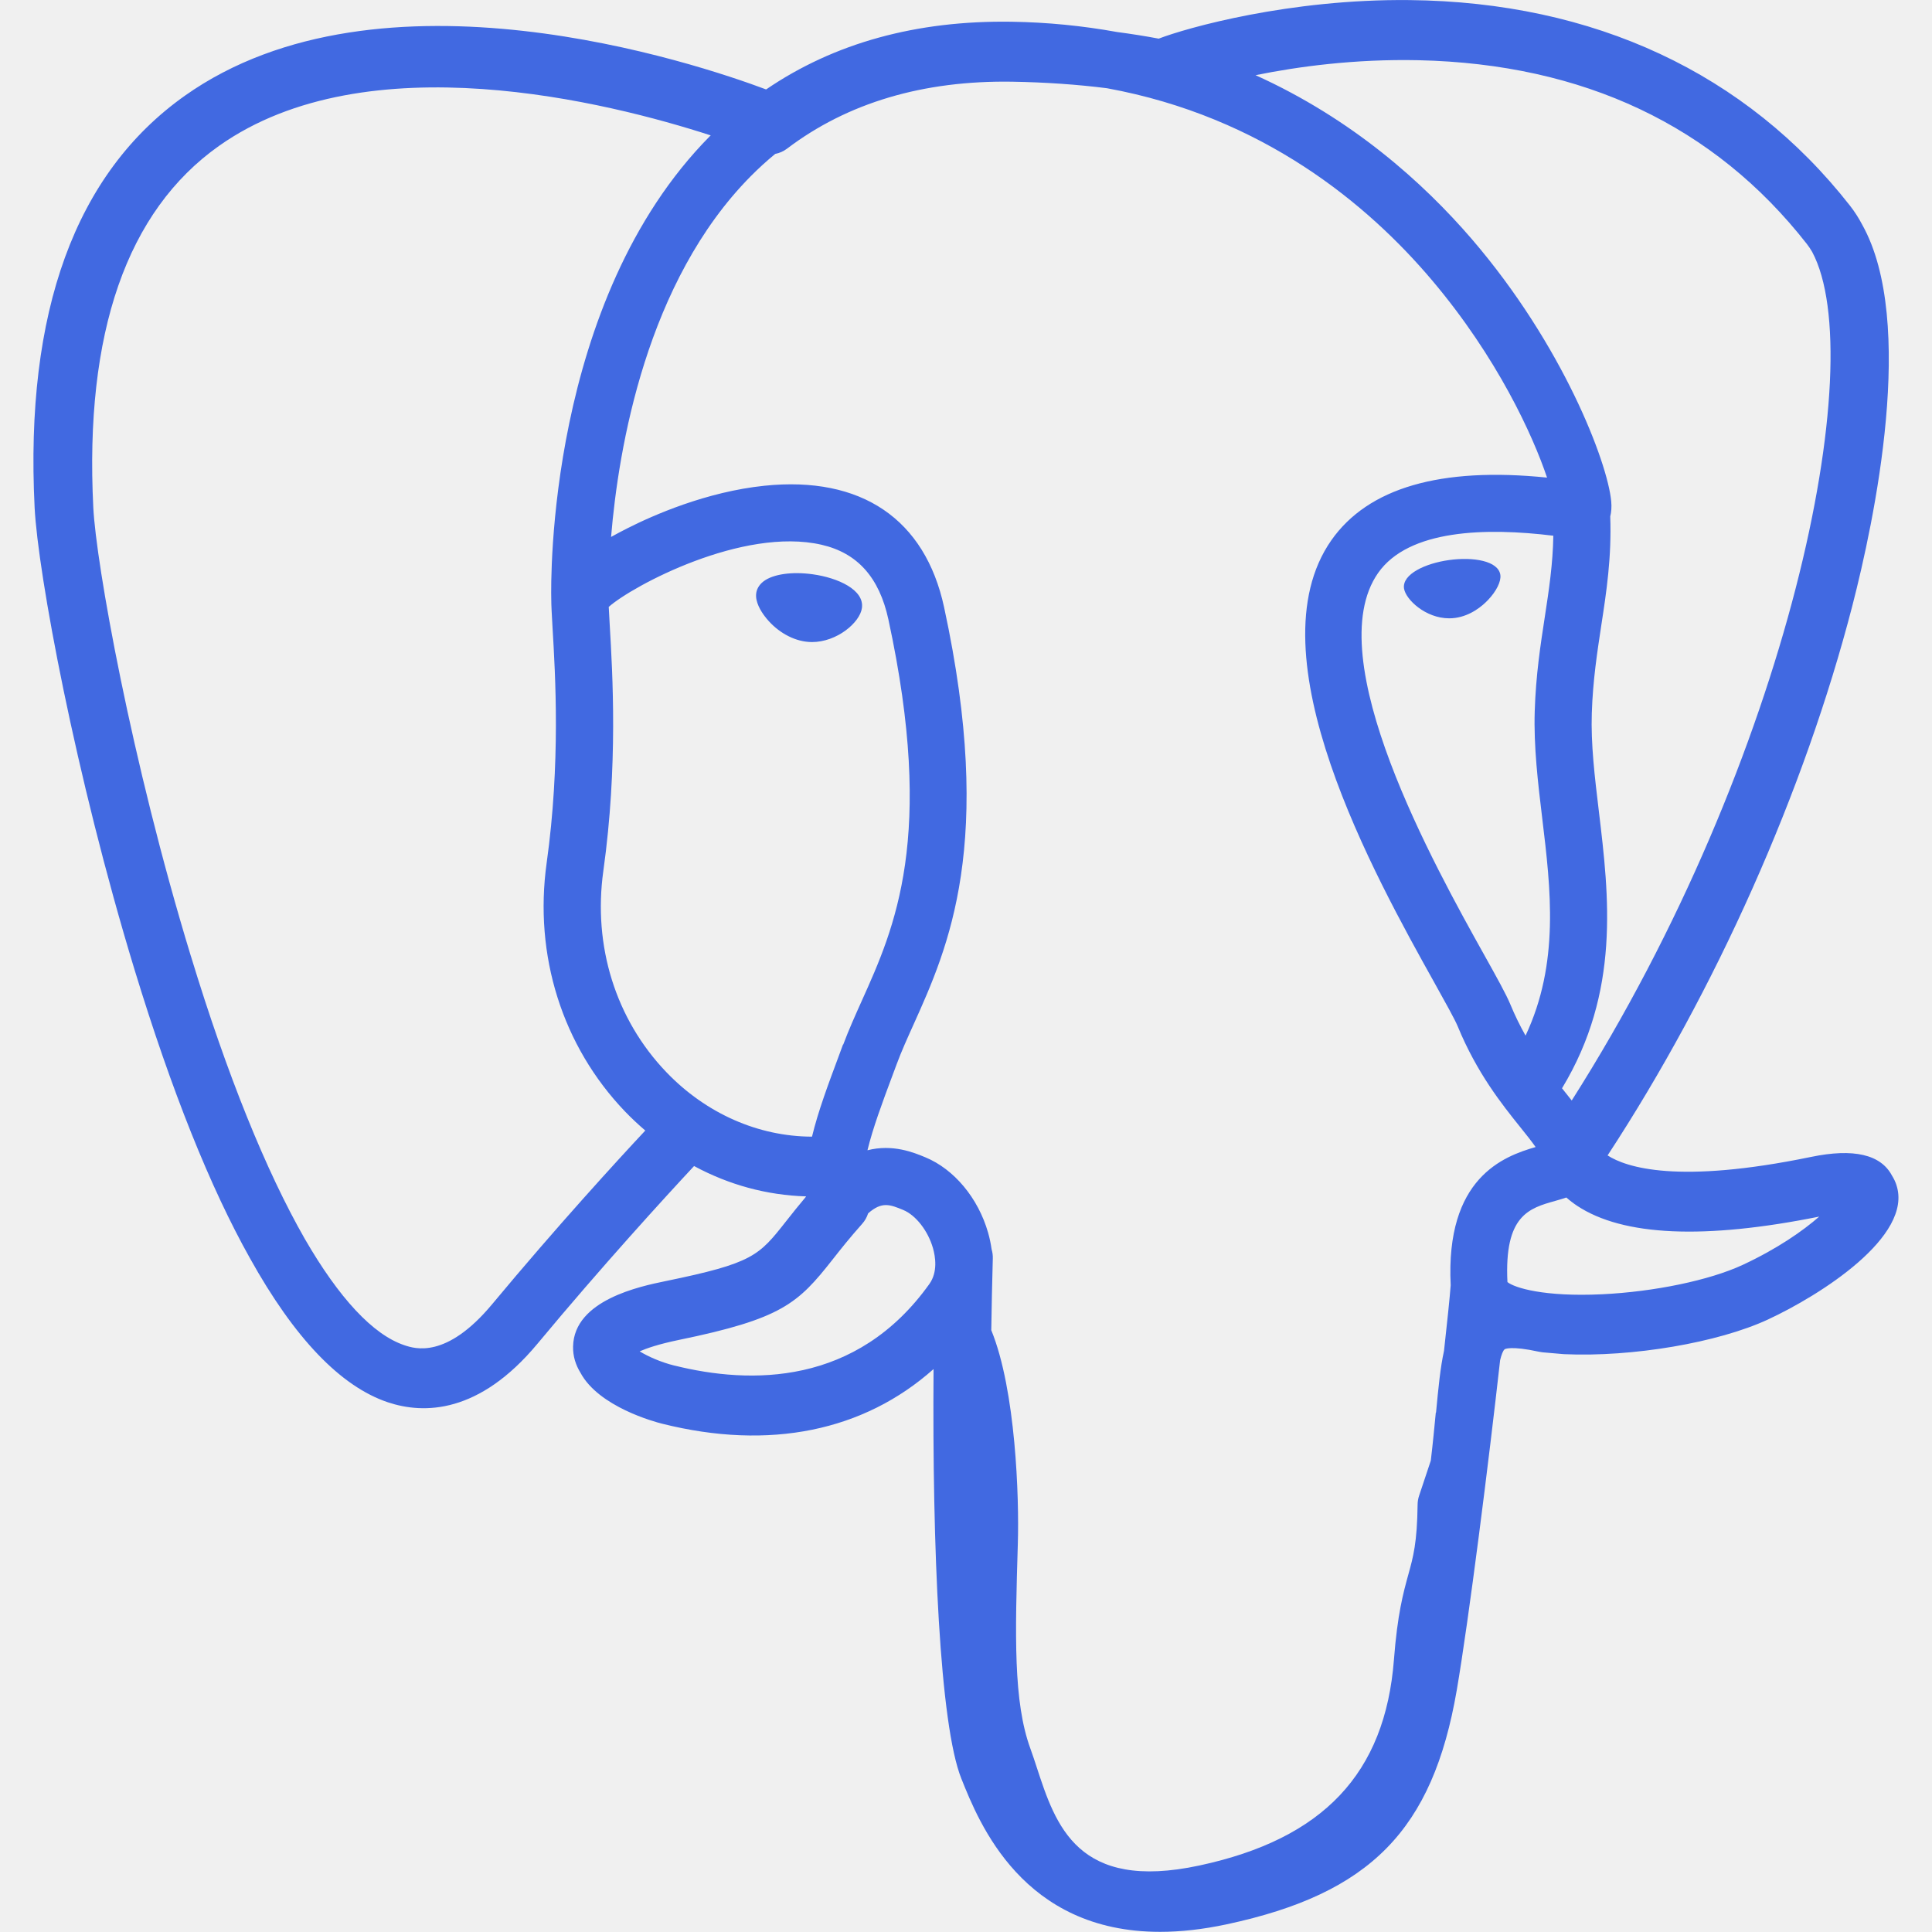
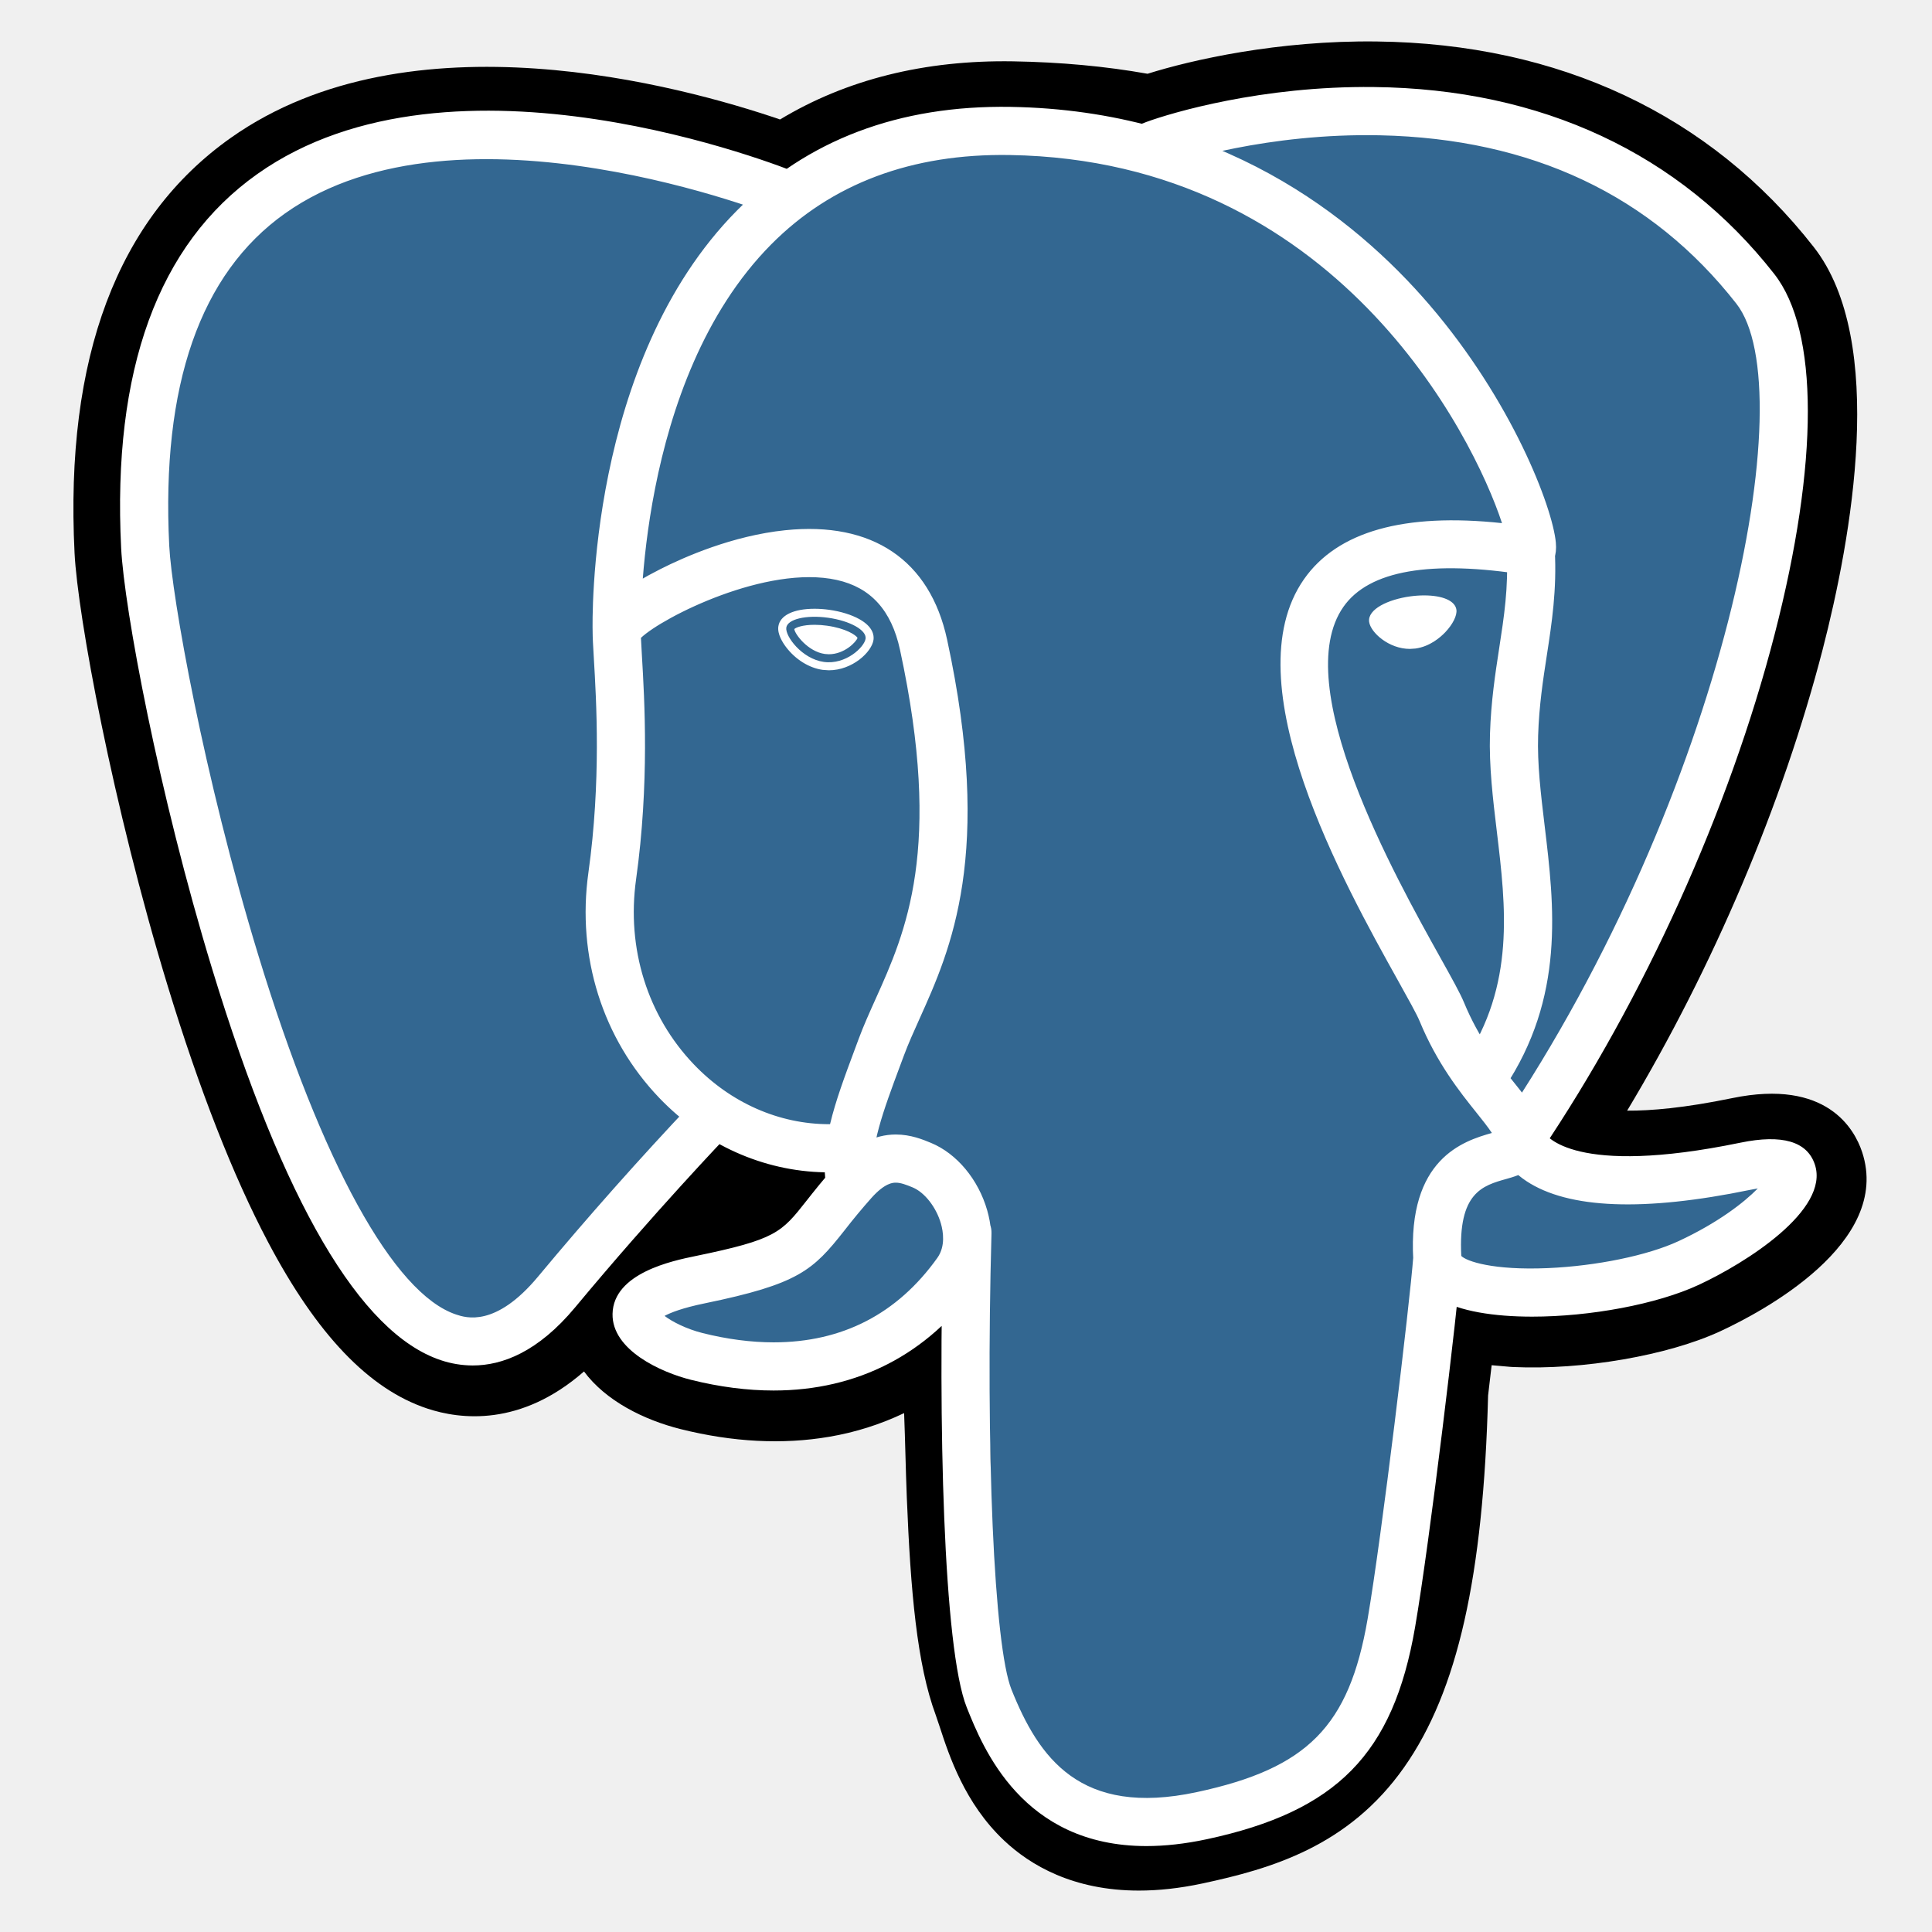
- <svg xmlns="http://www.w3.org/2000/svg" fill="#4169E1" role="img" viewBox="0 0 24 24">
-   <path d="M23.559 14.723a.527.527 0 0 0-.056-.119c-.139-.263-.477-.342-1.007-.232-1.653.341-2.293.131-2.526-.019 1.342-2.048 2.445-4.522 3.041-6.83.271-1.051.798-3.524.122-4.732a1.564 1.564 0 0 0-.151-.235C21.693.909 19.801.025 17.51.001c-1.495-.016-2.771.346-3.116.479a9.449 9.449 0 0 0-.516-.082 8.044 8.044 0 0 0-1.311-.128c-1.182-.018-2.204.264-3.05.841-.857-.321-4.789-1.645-7.222.079C.936 2.153.309 3.873.43 6.304c.041.818.507 3.334 1.242 5.744.46 1.506.939 2.702 1.433 3.582.553.994 1.126 1.593 1.714 1.79.447.149 1.133.144 1.858-.728.801-.964 1.59-1.826 1.945-2.207.435.235.906.362 1.39.377a.057.057 0 0 0 0.0.004 11.031 11.031 0 0 0-.247.305c-.339.43-.409.52-1.5.744-.31.064-1.134.234-1.146.811-.003.122.033.231.092.327.227.423.922.61 1.015.633 1.335.334 2.504.092 3.371-.679-.017 2.231.077 4.417.345 5.087.221.553.762 1.905 2.469 1.904.251 0 .526-.029.83-.094 1.782-.382 2.556-1.17 2.855-2.906.15-.871.402-2.875.539-4.101.017-.07.036-.121.057-.136.001-.001.07-.047.427.031a.367.367 0 0 0 .044.007l.254.022.015.001c.847.038 1.911-.143 2.531-.431.644-.299 1.806-1.032 1.595-1.67zM2.371 11.877c-.744-2.436-1.178-4.885-1.212-5.572-.109-2.171.417-3.683 1.562-4.493 1.837-1.299 4.84-.541 6.108-.13-.003.003-.007.006-.01.009-2.024 2.044-1.976 5.536-1.971 5.75-0.0.082.007.199.016.359.035.587.1 1.68-.073 2.918-.161 1.15.194 2.276.973 3.089.081.084.165.163.252.237-.347.371-1.1 1.193-1.903 2.158-.568.682-.96.552-1.089.509-.392-.131-.813-.587-1.238-1.322-.48-.839-.964-2.032-1.415-3.513zm6.007 5.087c-.171-.043-.327-.113-.432-.177.089-.039.237-.09.483-.141 1.283-.264 1.482-.451 1.914-1.0.099-.126.212-.269.367-.443a.355.355 0 0 0 .074-.13c.171-.151.272-.11.437-.042.156.065.308.26.369.475.029.102.062.294-.045.444-.904 1.266-2.222 1.249-3.168 1.013zm2.094-3.988-.052.141c-.133.357-.257.688-.333 1.003-.667-.002-1.317-.287-1.81-.802-.628-.655-.913-1.566-.782-2.5.183-1.308.115-2.447.079-3.059-.005-.086-.009-.161-.012-.22.296-.262 1.666-.996 2.643-.772.446.102.718.406.831.928.585 2.704.077 3.831-.33 4.736-.084.187-.163.363-.231.545zm7.364 4.572c-.017.177-.036.376-.062.596l-.146.438a.355.355 0 0 0-.018.108c-.006.475-.054.649-.115.869-.063.229-.135.489-.179 1.058-.11 1.414-.878 2.227-2.417 2.557-1.516.325-1.784-.497-2.021-1.222a6.582 6.582 0 0 0-.077-.227c-.215-.586-.191-1.412-.157-2.555.017-.561-.025-1.901-.33-2.646.004-.293.011-.591.019-.892a.353.353 0 0 0-.015-.113 1.493 1.493 0 0 0-.044-.208c-.123-.428-.421-.787-.78-.935-.142-.059-.404-.167-.718-.087.067-.276.183-.588.309-.925l.053-.142c.059-.16.134-.326.213-.501.426-.948 1.011-2.245.377-5.177-.237-1.098-1.03-1.634-2.232-1.51-.721.075-1.38.365-1.709.532a5.672 5.672 0 0 0-.196.104c.092-1.106.439-3.174 1.736-4.482a4.031 4.031 0 0 1 .303-.276.353.353 0 0 0 .145-.064c.752-.571 1.694-.851 2.802-.833.409.007.802.034 1.174.081 1.939.354 3.244 1.447 4.036 2.383.814.962 1.255 1.931 1.431 2.454-1.323-.135-2.223.127-2.68.779-.993 1.419.543 4.173 1.281 5.496.135.243.252.452.289.541.24.583.551.971.779 1.255.07.087.137.171.189.245-.401.116-1.121.383-1.055 1.717-.012.156-.042.447-.083.815-.046.208-.07.46-.099.766zm.89-1.621c-.041-.832.269-.918.597-1.01a2.857 2.857 0 0 0 .135-.041 1.202 1.202 0 0 0 .134.103c.57.377 1.582.421 3.007.134-.202.177-.519.399-.953.601-.41.19-1.096.333-1.747.364-.72.034-1.086-.081-1.172-.151zm.57-9.271c-.006.351-.054.669-.105 1.002-.055.358-.112.727-.126 1.176-.014.437.04.891.093 1.33.107.887.216 1.8-.207 2.701a3.527 3.527 0 0 1-.188-.386c-.053-.128-.167-.333-.325-.616-.616-1.104-2.057-3.69-1.319-4.745.38-.543 1.341-.566 2.178-.463zm.228 7.014a12.376 12.376 0 0 0-.085-.107l-.035-.044c.726-1.2.584-2.386.458-3.438-.052-.432-.101-.84-.088-1.223.013-.406.067-.754.118-1.091.064-.415.129-.844.111-1.351.013-.053.019-.116.012-.19-.046-.485-.6-1.938-1.729-3.253-.608-.707-1.49-1.497-2.689-2.039.525-.107 1.233-.203 2.024-.186 2.051.046 3.675.814 4.824 2.282a.908.908 0 0 1 .067.1c.723 1.356-.276 6.275-2.987 10.54zm-8.817-6.116c-.025.179-.309.422-.621.422a.582.582 0 0 1-.081-.006c-.187-.026-.377-.144-.506-.316-.046-.06-.12-.178-.105-.284.005-.04.026-.099.092-.149.118-.089.352-.123.61-.087.316.044.643.194.611.419zm7.931-.411c.011.079-.049.201-.153.31-.068.072-.212.196-.408.223a.546.546 0 0 1-.075.005c-.293 0-.541-.234-.561-.372-.024-.176.264-.311.561-.352.297-.041.611.009.636.185z" />
+ <svg xmlns="http://www.w3.org/2000/svg" viewBox="0 0 128 128">
+   <path d="M93.809 92.112c.785-6.533.55-7.492 5.416-6.433l1.235.108c3.742.17 8.637-.602 11.513-1.938 6.191-2.873 9.861-7.668 3.758-6.409-13.924 2.873-14.881-1.842-14.881-1.842 14.703-21.815 20.849-49.508 15.543-56.287-14.47-18.489-39.517-9.746-39.936-9.52l-.134.025c-2.751-.571-5.83-.912-9.289-.968-6.301-.104-11.082 1.652-14.709 4.402 0 0-44.683-18.409-42.604 23.151.442 8.841 12.672 66.898 27.26 49.362 5.332-6.412 10.484-11.834 10.484-11.834 2.558 1.699 5.622 2.567 8.834 2.255l.249-.212c-.078.796-.044 1.575.099 2.497-3.757 4.199-2.653 4.936-10.166 6.482-7.602 1.566-3.136 4.355-.221 5.084 3.535.884 11.712 2.136 17.238-5.598l-.22.882c1.474 1.18 1.375 8.477 1.583 13.69.209 5.214.558 10.079 1.621 12.948 1.063 2.868 2.317 10.256 12.191 8.14 8.252-1.764 14.561-4.309 15.136-27.985" />
+   <path d="M75.458 125.256c-4.367 0-7.211-1.689-8.938-3.32-2.607-2.46-3.641-5.629-4.259-7.522l-.267-.79c-1.244-3.358-1.666-8.193-1.916-14.419-.038-.935-.064-1.898-.093-2.919-.021-.747-.047-1.684-.085-2.664a18.8 18.8 0 01-4.962 1.568c-3.079.526-6.389.356-9.84-.507-2.435-.609-4.965-1.871-6.407-3.82-4.203 3.681-8.212 3.182-10.396 2.453-3.853-1.285-7.301-4.896-10.542-11.037-2.309-4.375-4.542-10.075-6.638-16.943-3.65-11.96-5.969-24.557-6.175-28.693C4.292 23.698 7.777 14.44 15.296 9.129 27.157.751 45.128 5.678 51.68 7.915c4.402-2.653 9.581-3.944 15.433-3.851 3.143.051 6.136.327 8.916.823 2.9-.912 8.628-2.221 15.185-2.139 12.081.144 22.092 4.852 28.949 13.615 4.894 6.252 2.474 19.381.597 26.651-2.642 10.226-7.271 21.102-12.957 30.57 1.544.011 3.781-.174 6.961-.831 6.274-1.295 8.109 2.069 8.607 3.575 1.995 6.042-6.677 10.608-9.382 11.864-3.466 1.609-9.117 2.589-13.745 2.377l-.202-.013-1.216-.107-.12 1.014-.116.991c-.311 11.999-2.025 19.598-5.552 24.619-3.697 5.264-8.835 6.739-13.361 7.709-1.544.33-2.947.474-4.219.474zm-9.19-43.671c2.819 2.256 3.066 6.501 3.287 14.434.028.99.054 1.927.089 2.802.106 2.65.355 8.855 1.327 11.477.137.371.26.747.39 1.146 1.083 3.316 1.626 4.979 6.309 3.978 3.931-.843 5.952-1.599 7.534-3.851 2.299-3.274 3.585-9.86 3.821-19.575l4.783.116-4.75-.57.14-1.186c.455-3.91.783-6.734 3.396-8.602 2.097-1.498 4.486-1.353 6.389-1.01-2.091-1.58-2.669-3.433-2.823-4.193l-.399-1.965 1.121-1.663c6.457-9.58 11.781-21.354 14.609-32.304 2.906-11.251 2.02-17.226 1.134-18.356-11.729-14.987-32.068-8.799-34.192-8.097l-.359.194-1.8.335-.922-.191c-2.542-.528-5.366-.82-8.393-.869-4.756-.08-8.593 1.044-11.739 3.431l-2.183 1.655-2.533-1.043c-5.412-2.213-21.308-6.662-29.696-.721-4.656 3.298-6.777 9.76-6.305 19.207.156 3.119 2.275 14.926 5.771 26.377 4.831 15.825 9.221 21.082 11.054 21.693.32.108 1.15-.537 1.976-1.529a270.708 270.708 0 0110.694-12.07l2.77-2.915 3.349 2.225c1.35.897 2.839 1.406 4.368 1.502l7.987-6.812-1.157 11.808c-.026.265-.039.626.065 1.296l.348 2.238-1.51 1.688-.174.196 4.388 2.025 1.836-2.301z" />
+   <path fill="#336791" d="M115.731 77.44c-13.925 2.873-14.882-1.842-14.882-1.842 14.703-21.816 20.849-49.51 15.545-56.287C101.924.823 76.875 9.566 76.457 9.793l-.135.024c-2.751-.571-5.83-.911-9.291-.967-6.301-.103-11.08 1.652-14.707 4.402 0 0-44.684-18.408-42.606 23.151.442 8.842 12.672 66.899 27.26 49.363 5.332-6.412 10.483-11.834 10.483-11.834 2.559 1.699 5.622 2.567 8.833 2.255l.25-.212c-.078.796-.042 1.575.1 2.497-3.758 4.199-2.654 4.936-10.167 6.482-7.602 1.566-3.136 4.355-.22 5.084 3.534.884 11.712 2.136 17.237-5.598l-.221.882c1.473 1.18 2.507 7.672 2.334 13.557-.174 5.885-.29 9.926.871 13.082 1.16 3.156 2.316 10.256 12.192 8.14 8.252-1.768 12.528-6.351 13.124-13.995.422-5.435 1.377-4.631 1.438-9.49l.767-2.3c.884-7.367.14-9.743 5.225-8.638l1.235.108c3.742.17 8.639-.602 11.514-1.938 6.19-2.871 9.861-7.667 3.758-6.408z" />
+   <path fill="#fff" d="M75.957 122.307c-8.232 0-10.84-6.519-11.907-9.185-1.562-3.907-1.899-19.069-1.551-31.503a1.59 1.59 0 011.64-1.55 1.594 1.594 0 011.55 1.639c-.401 14.341.168 27.337 1.324 30.229 1.804 4.509 4.54 8.453 12.275 6.796 7.343-1.575 10.093-4.359 11.318-11.46.94-5.449 2.799-20.951 3.028-24.01a1.593 1.593 0 011.71-1.472 1.597 1.597 0 011.472 1.71c-.239 3.185-2.089 18.657-3.065 24.315-1.446 8.387-5.185 12.191-13.794 14.037-1.463.313-2.792.453-4 .454zM31.321 90.466a6.71 6.71 0 01-2.116-.35c-5.347-1.784-10.44-10.492-15.138-25.885-3.576-11.717-5.842-23.947-6.041-27.922-.589-11.784 2.445-20.121 9.02-24.778 13.007-9.216 34.888-.44 35.813-.062a1.596 1.596 0 01-1.207 2.955c-.211-.086-21.193-8.492-32.768-.285-5.622 3.986-8.203 11.392-7.672 22.011.167 3.349 2.284 15.285 5.906 27.149 4.194 13.742 8.967 22.413 13.096 23.79.648.216 2.62.873 5.439-2.517A245.272 245.272 0 0145.88 73.046a1.596 1.596 0 012.304 2.208c-.048.05-4.847 5.067-10.077 11.359-2.477 2.979-4.851 3.853-6.786 3.853zm69.429-13.445a1.596 1.596 0 01-1.322-2.487c14.863-22.055 20.08-48.704 15.612-54.414-5.624-7.186-13.565-10.939-23.604-11.156-7.433-.16-13.341 1.738-14.307 2.069l-.243.099c-.971.305-1.716-.227-1.997-.849a1.6 1.6 0 01.631-2.025c.046-.027.192-.089.429-.176l-.021.006.021-.007c1.641-.601 7.639-2.4 15.068-2.315 11.108.118 20.284 4.401 26.534 12.388 2.957 3.779 2.964 12.485.019 23.887-3.002 11.625-8.651 24.118-15.497 34.277-.306.457-.81.703-1.323.703zm.76 10.21c-2.538 0-4.813-.358-6.175-1.174-1.4-.839-1.667-1.979-1.702-2.584-.382-6.71 3.32-7.878 5.208-8.411-.263-.398-.637-.866-1.024-1.349-1.101-1.376-2.609-3.26-3.771-6.078-.182-.44-.752-1.463-1.412-2.648-3.579-6.418-11.026-19.773-6.242-26.612 2.214-3.165 6.623-4.411 13.119-3.716C97.6 28.837 88.5 10.625 66.907 10.271c-6.494-.108-11.82 1.889-15.822 5.93-8.96 9.049-8.636 25.422-8.631 25.586a1.595 1.595 0 11-3.19.084c-.02-.727-.354-17.909 9.554-27.916C53.455 9.272 59.559 6.96 66.96 7.081c13.814.227 22.706 7.25 27.732 13.101 5.479 6.377 8.165 13.411 8.386 15.759.165 1.746-1.088 2.095-1.341 2.147l-.576.013c-6.375-1.021-10.465-.312-12.156 2.104-3.639 5.201 3.406 17.834 6.414 23.229.768 1.376 1.322 2.371 1.576 2.985.988 2.396 2.277 4.006 3.312 5.3.911 1.138 1.7 2.125 1.982 3.283.131.23 1.99 2.98 13.021.703 2.765-.57 4.423-.083 4.93 1.45.997 3.015-4.597 6.532-7.694 7.97-2.775 1.29-7.204 2.106-11.036 2.106zm-4.696-4.021c.35.353 2.101.962 5.727.806 3.224-.138 6.624-.839 8.664-1.786 2.609-1.212 4.351-2.567 5.253-3.492l-.5.092c-7.053 1.456-12.042 1.262-14.828-.577a6.162 6.162 0 01-.54-.401c-.302.119-.581.197-.78.253-1.58.443-3.214.902-2.996 5.105zm-45.562 8.915c-1.752 0-3.596-.239-5.479-.71-1.951-.488-5.24-1.957-5.19-4.37.057-2.707 3.994-3.519 5.476-3.824 5.354-1.103 5.703-1.545 7.376-3.67.488-.619 1.095-1.39 1.923-2.314 1.229-1.376 2.572-2.073 3.992-2.073.989 0 1.8.335 2.336.558 1.708.708 3.133 2.42 3.719 4.467.529 1.847.276 3.625-.71 5.006-3.237 4.533-7.886 6.93-13.443 6.93zm-7.222-4.943c.481.372 1.445.869 2.518 1.137 1.631.408 3.213.615 4.705.615 4.546 0 8.196-1.882 10.847-5.594.553-.774.387-1.757.239-2.274-.31-1.083-1.08-2.068-1.873-2.397-.43-.178-.787-.314-1.115-.314-.176 0-.712 0-1.614 1.009a41.146 41.146 0 00-1.794 2.162c-2.084 2.646-3.039 3.544-9.239 4.821-1.513.31-2.289.626-2.674.835zm12.269-7.36a1.596 1.596 0 01-1.575-1.354 8.218 8.218 0 01-.08-.799c-4.064-.076-7.985-1.82-10.962-4.926-3.764-3.927-5.477-9.368-4.699-14.927.845-6.037.529-11.366.359-14.229-.047-.796-.081-1.371-.079-1.769.003-.505.013-1.844 4.489-4.113 1.592-.807 4.784-2.215 8.271-2.576 5.777-.597 9.585 1.976 10.725 7.246 3.077 14.228.244 20.521-1.825 25.117-.385.856-.749 1.664-1.04 2.447l-.257.69c-1.093 2.931-2.038 5.463-1.748 7.354a1.595 1.595 0 01-1.335 1.819l-.244.02zM42.464 42.26l.062 1.139c.176 2.974.504 8.508-.384 14.86-.641 4.585.759 9.06 3.843 12.276 2.437 2.542 5.644 3.945 8.94 3.945h.068c.369-1.555.982-3.197 1.642-4.966l.255-.686c.329-.884.714-1.74 1.122-2.646 1.991-4.424 4.47-9.931 1.615-23.132-.565-2.615-1.936-4.128-4.189-4.627-4.628-1.022-11.525 2.459-12.974 3.837zm9.63-.677c-.08.564 1.033 2.07 2.485 2.271 1.449.203 2.689-.975 2.768-1.539.079-.564-1.033-1.186-2.485-1.388-1.451-.202-2.691.092-2.768.656zm2.818 2.826l-.407-.028c-.9-.125-1.81-.692-2.433-1.518-.219-.29-.576-.852-.505-1.354.101-.736.999-1.177 2.4-1.177.313 0 .639.023.967.069.766.106 1.477.327 2.002.62.91.508.977 1.075.936 1.368-.112.813-1.405 2.02-2.96 2.02zm-2.289-2.732c.045.348.907 1.496 2.029 1.651l.261.018c1.036 0 1.81-.815 1.901-1.082-.096-.182-.762-.634-2.025-.81a5.823 5.823 0 00-.821-.059c-.812 0-1.243.183-1.345.282zm43.605-1.245c.079.564-1.033 2.07-2.484 2.272-1.45.202-2.691-.975-2.771-1.539-.076-.564 1.036-1.187 2.486-1.388 1.45-.203 2.689.092 2.769.655zm-2.819 2.56c-1.396 0-2.601-1.086-2.7-1.791-.115-.846 1.278-1.489 2.712-1.688.316-.044.629-.066.93-.066 1.238 0 2.058.363 2.14.949.053.379-.238.964-.739 1.492-.331.347-1.026.948-1.973 1.079l-.37.025zm.943-3.013c-.276 0-.564.021-.856.061-1.441.201-2.301.779-2.259 1.089.048.341.968 1.332 2.173 1.332l.297-.021c.787-.109 1.378-.623 1.66-.919.443-.465.619-.903.598-1.052-.028-.198-.56-.49-1.613-.49zm3.965 32.843a1.594 1.594 0 01-1.324-2.483c3.398-5.075 2.776-10.25 2.175-15.255-.257-2.132-.521-4.337-.453-6.453.07-2.177.347-3.973.614-5.71.317-2.058.617-4.002.493-6.31a1.595 1.595 0 113.186-.172c.142 2.638-.197 4.838-.525 6.967-.253 1.643-.515 3.342-.578 5.327-.061 1.874.178 3.864.431 5.97.64 5.322 1.365 11.354-2.691 17.411a1.596 1.596 0 01-1.328.708z" />
</svg>
